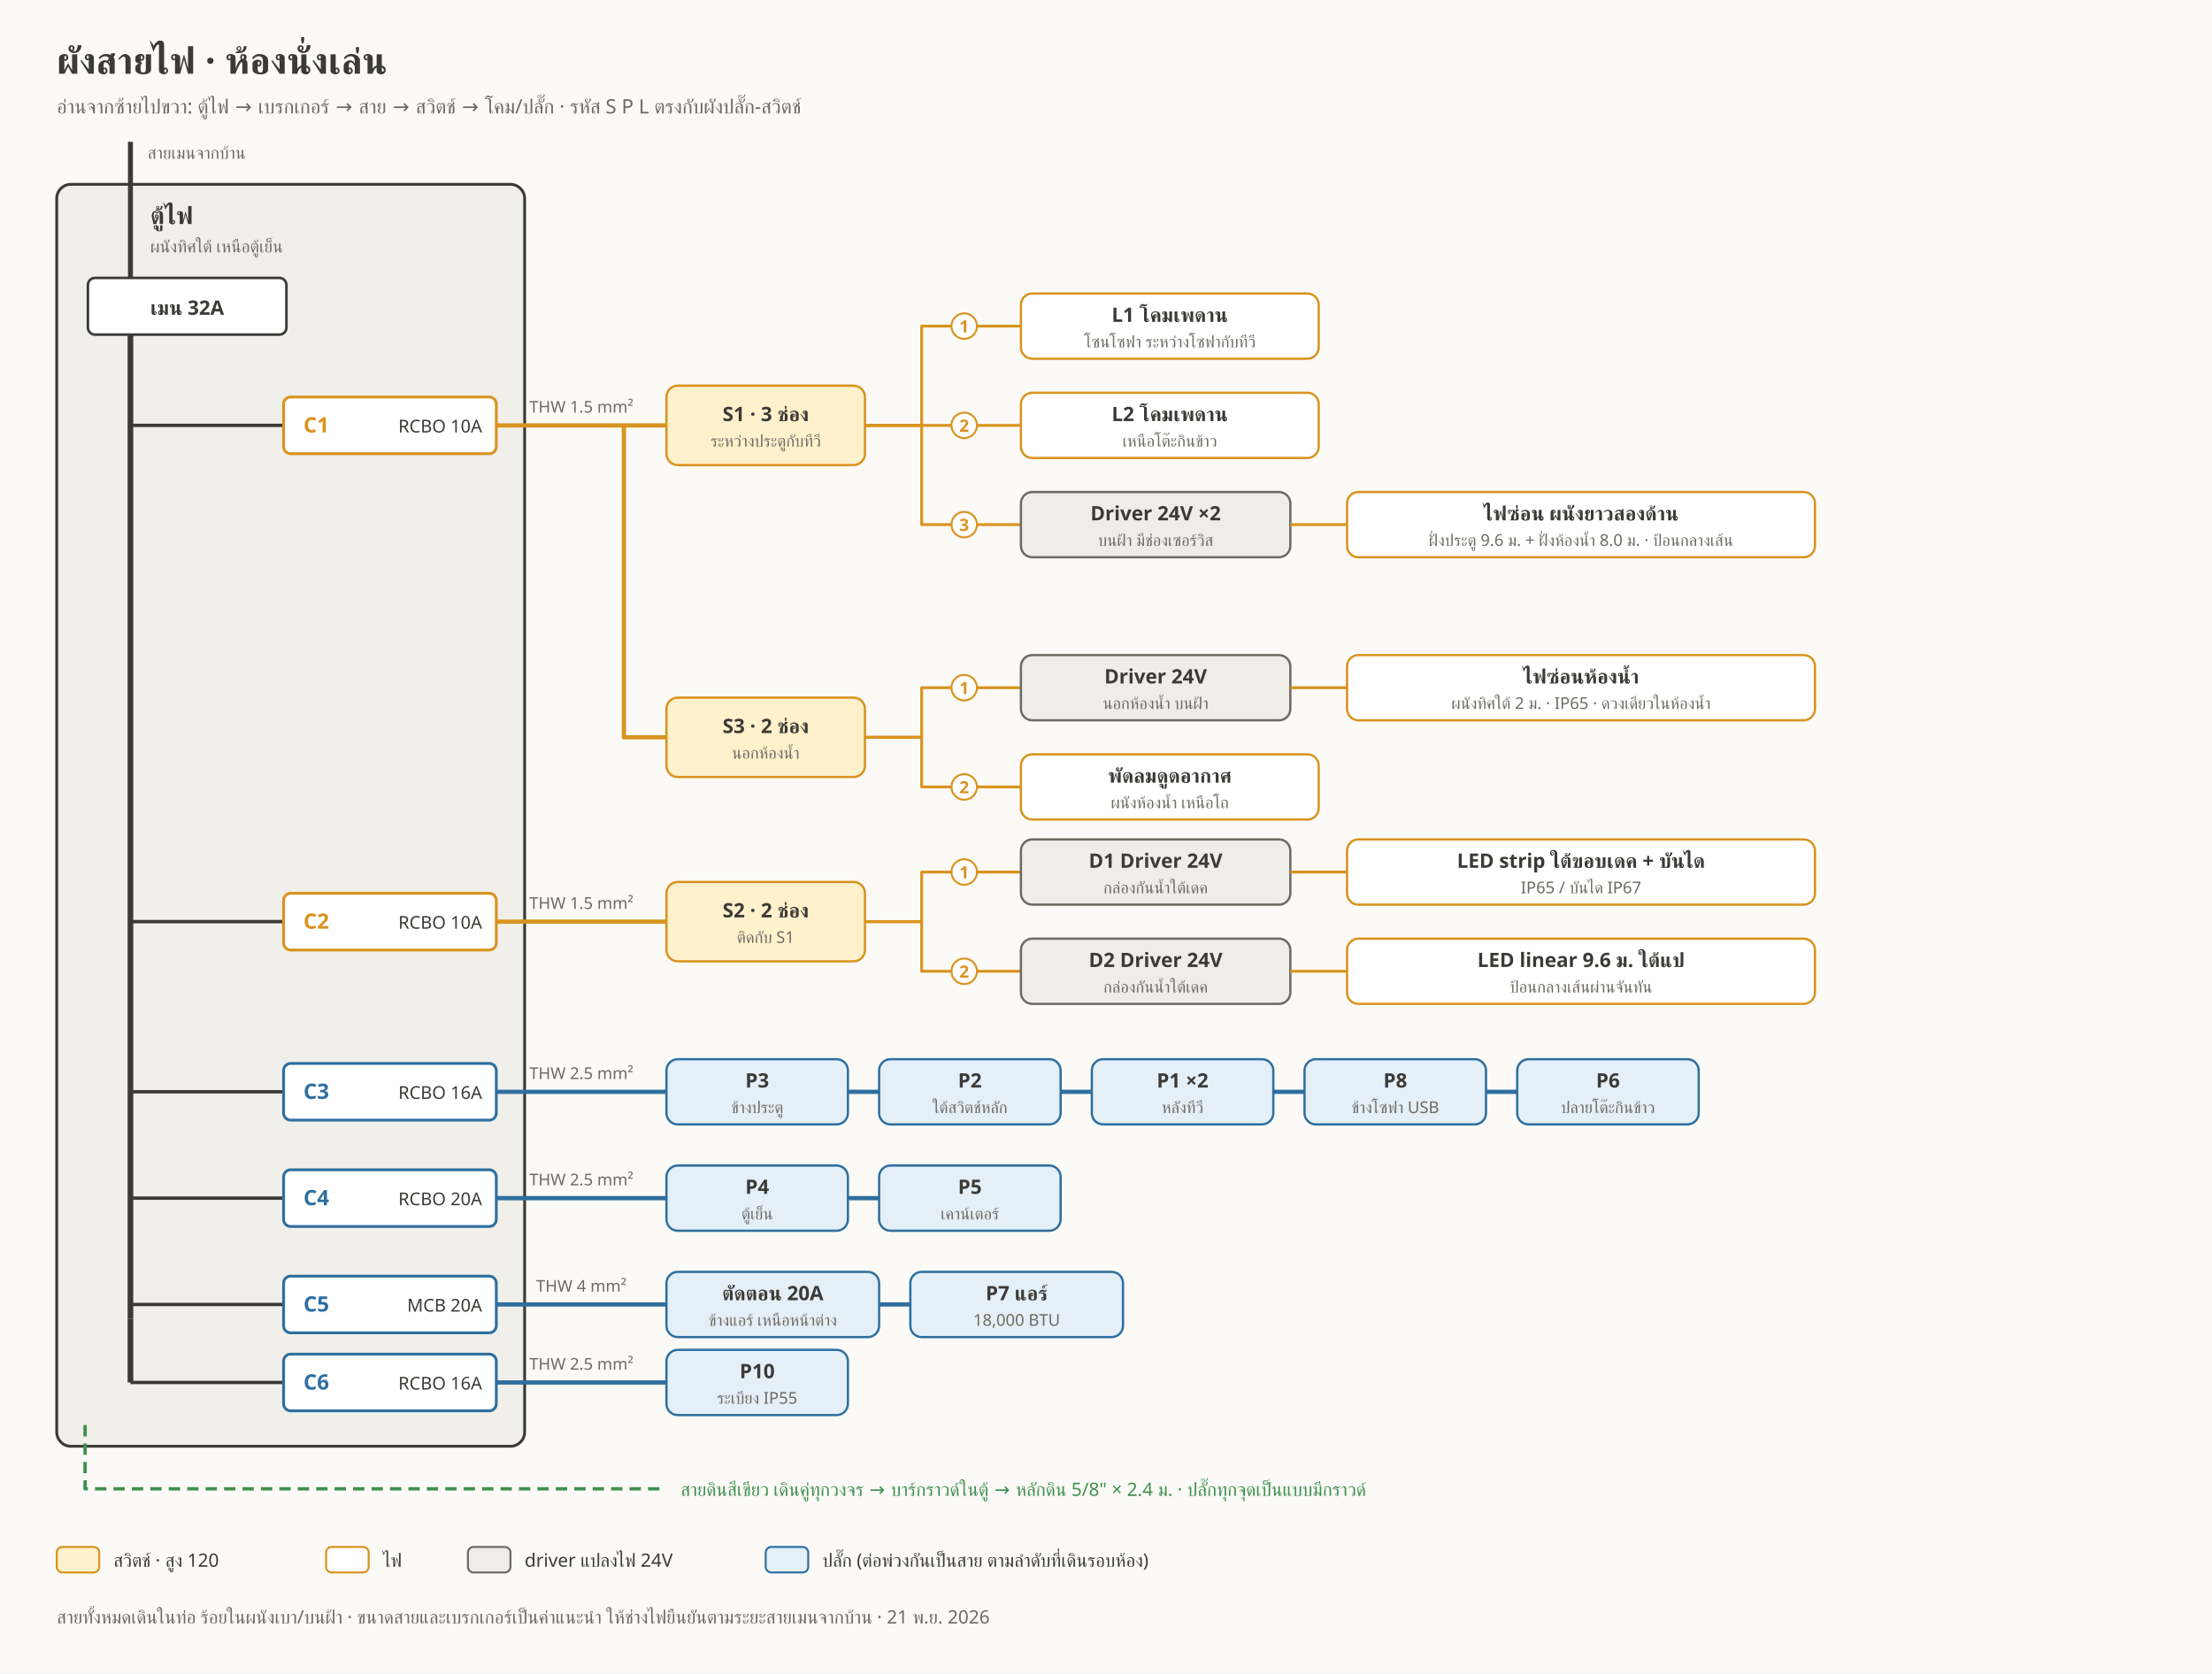
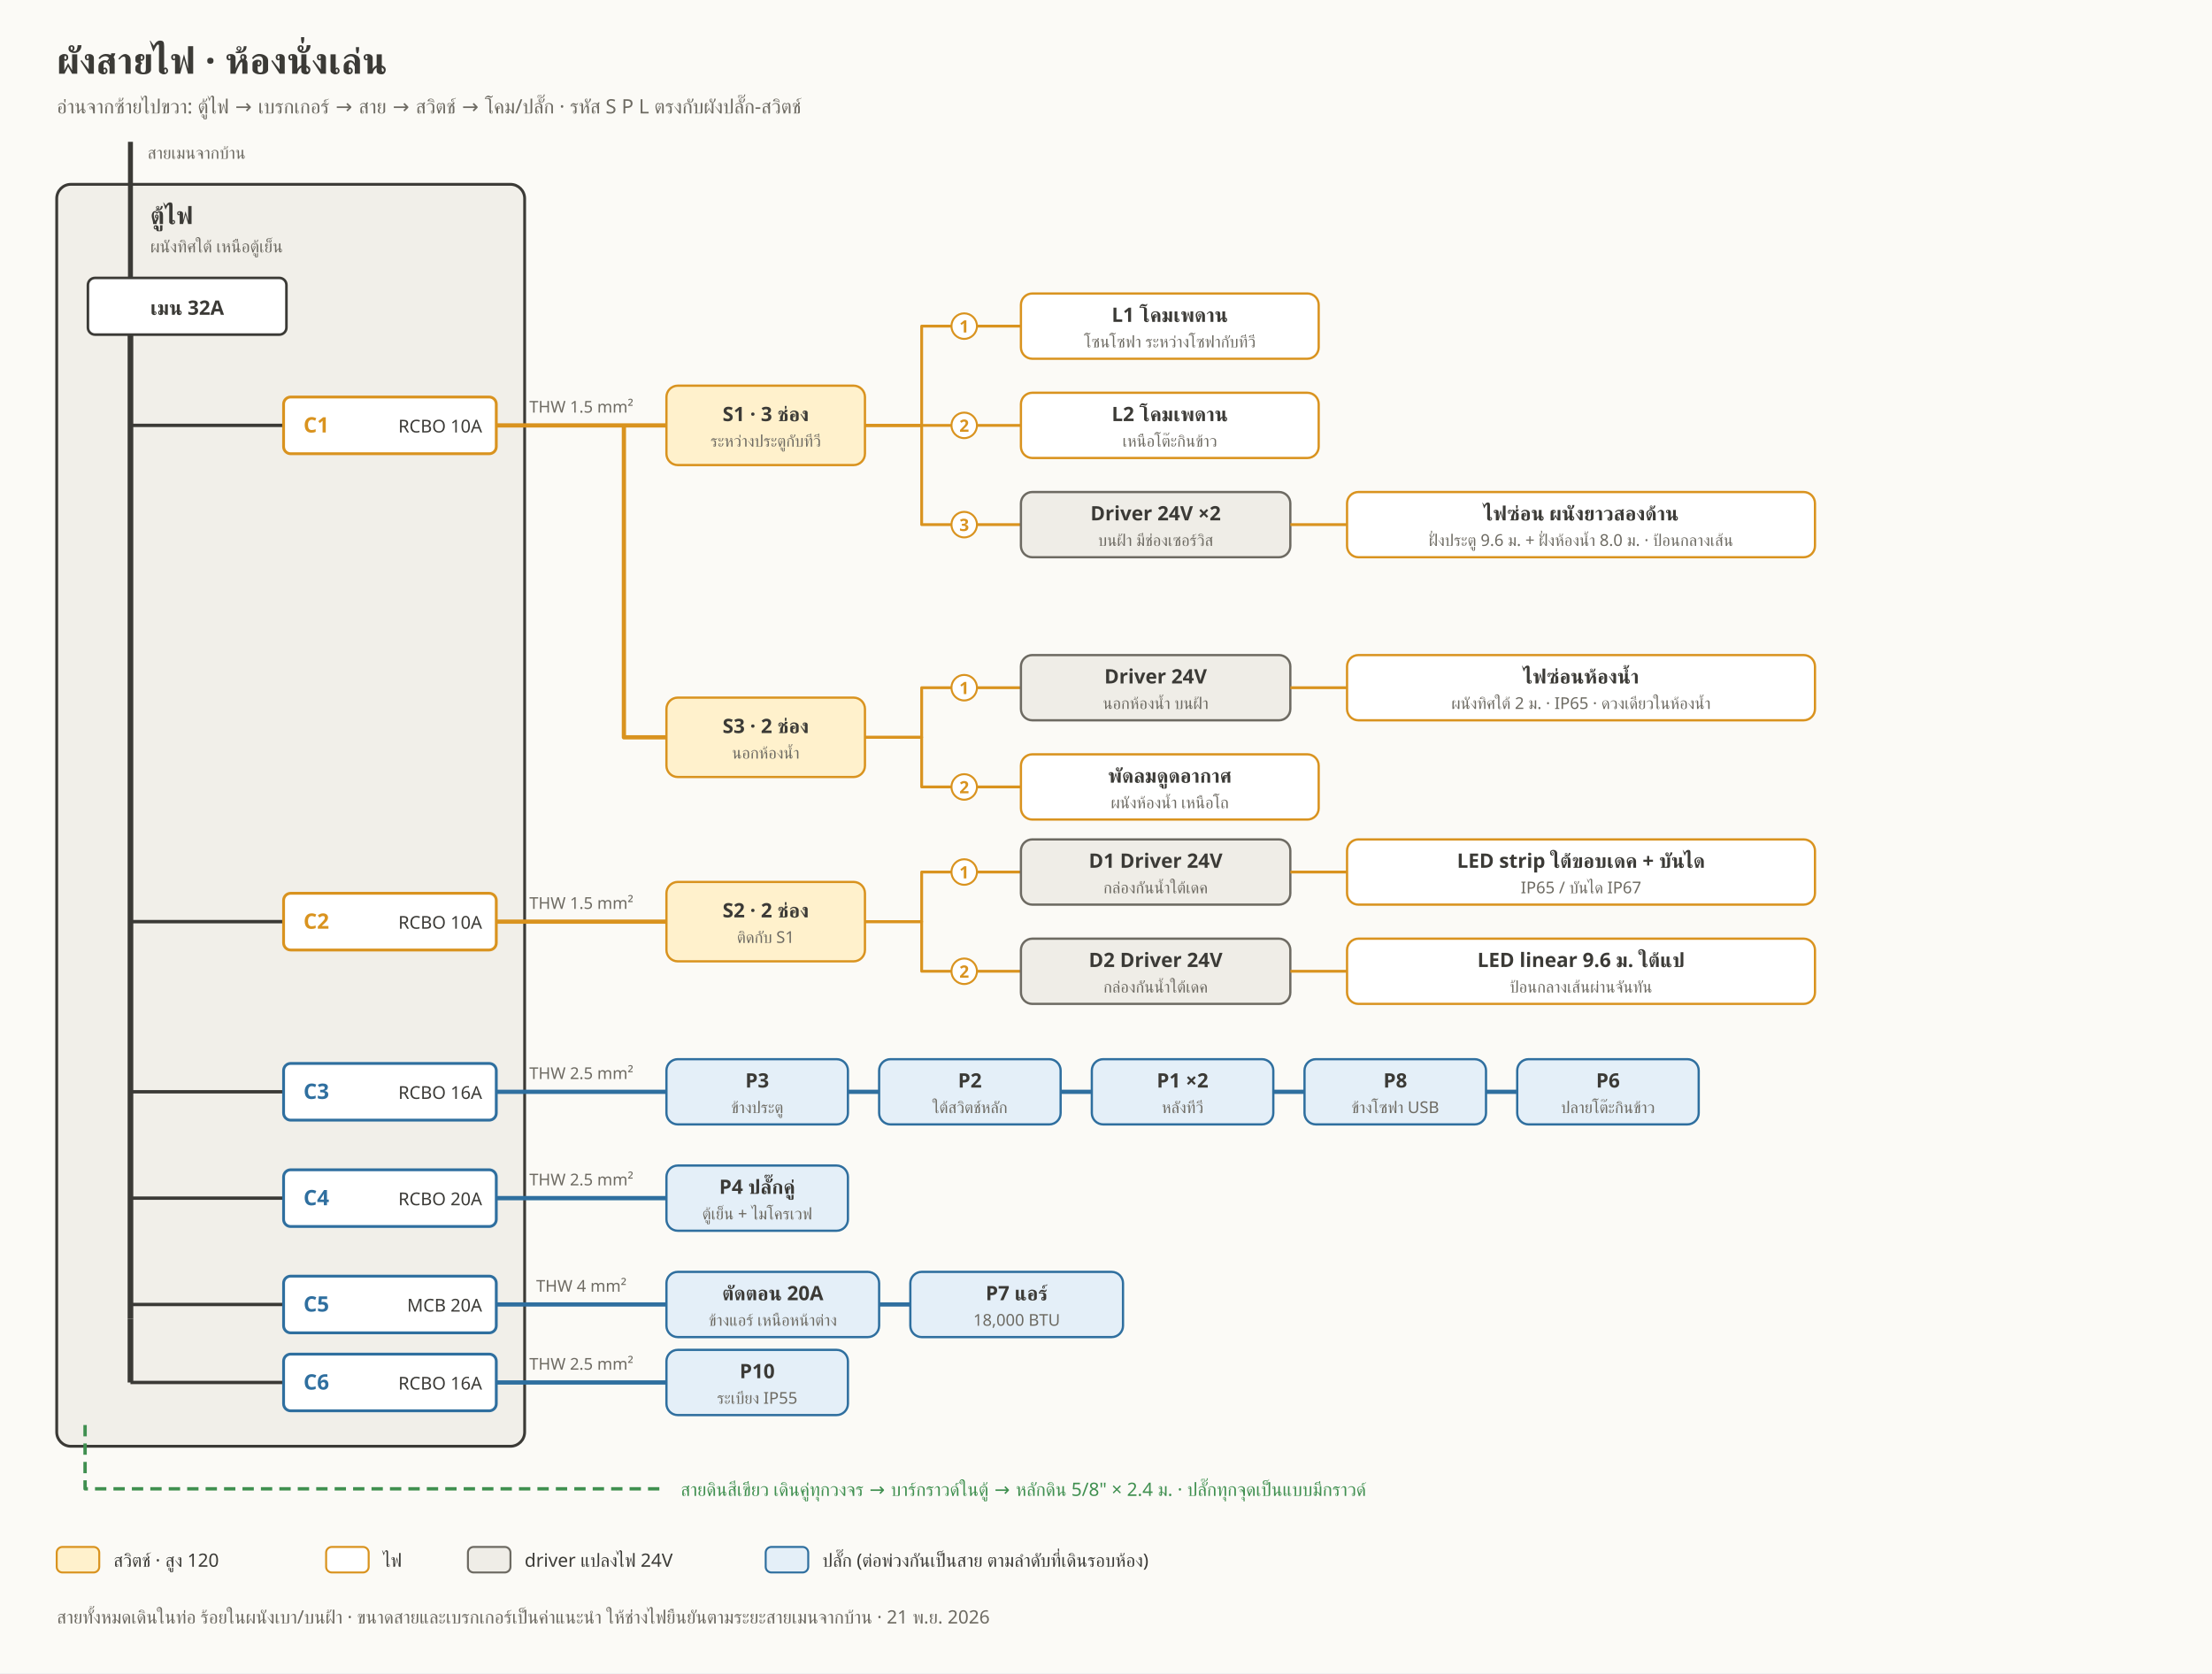
<svg xmlns="http://www.w3.org/2000/svg" viewBox="0 0 1560 1180" width="1560" height="1180" font-family="Leelawadee UI, Tahoma, sans-serif">
  <defs />
  <rect x="0" y="0" width="1560" height="1180" fill="#fbfaf6" />
  <text x="40" y="52" font-size="26" font-weight="600" text-anchor="start" fill="#3b3a36">ผังสายไฟ · ห้องนั่งเล่น</text>
  <text x="40" y="80" font-size="14" font-weight="400" text-anchor="start" fill="#6d6a62">อ่านจากซ้ายไปขวา: ตู้ไฟ → เบรกเกอร์ → สาย → สวิตช์ → โคม/ปลั๊ก · รหัส S P L ตรงกับผังปลั๊ก-สวิตช์</text>
  <rect x="40" y="130" width="330" height="890" rx="10" fill="#f1efe9" stroke="#3b3a36" stroke-width="2" />
  <text x="106" y="158" font-size="17" font-weight="600" text-anchor="start" fill="#3b3a36">ตู้ไฟ</text>
  <text x="106" y="178" font-size="12" font-weight="400" text-anchor="start" fill="#6d6a62">ผนังทิศใต้ เหนือตู้เย็น</text>
  <polyline points="92,100 92,196" fill="none" stroke="#3b3a36" stroke-width="3.5" stroke-linejoin="round" />
  <text x="104" y="112" font-size="12" font-weight="400" text-anchor="start" fill="#6d6a62">สายเมนจากบ้าน</text>
  <rect x="62" y="196" width="140" height="40" rx="5" fill="#fff" stroke="#3b3a36" stroke-width="1.8" />
  <text x="132" y="222" font-size="14" font-weight="600" text-anchor="middle" fill="#3b3a36">เมน 32A</text>
  <polyline points="92,236 92,930" fill="none" stroke="#3b3a36" stroke-width="4" stroke-linejoin="round" />
  <polyline points="92,300 200,300" fill="none" stroke="#3b3a36" stroke-width="2.4" stroke-linejoin="round" />
  <rect x="200" y="280" width="150" height="40" rx="5" fill="#fff" stroke="#d9931f" stroke-width="2" />
  <text x="214" y="305" font-size="15" font-weight="700" text-anchor="start" fill="#d9931f">C1</text>
  <text x="340" y="305" font-size="12.5" font-weight="400" text-anchor="end" fill="#3b3a36">RCBO 10A</text>
  <polyline points="350,300 470,300" fill="none" stroke="#d9931f" stroke-width="3" stroke-linejoin="round" />
  <text x="410" y="291" font-size="11.5" font-weight="400" text-anchor="middle" fill="#6d6a62">THW 1.5 mm²</text>
  <polyline points="440,300 440,520 470,520" fill="none" stroke="#d9931f" stroke-width="3" stroke-linejoin="round" />
  <rect x="470" y="272" width="140" height="56" rx="8" fill="#fff1cc" stroke="#d9931f" stroke-width="1.6" />
  <text x="540" y="297" font-size="14" font-weight="600" text-anchor="middle" fill="#3b3a36">S1 · 3 ช่อง</text>
  <text x="540" y="315" font-size="11.5" font-weight="400" text-anchor="middle" fill="#6d6a62">ระหว่างประตูกับทีวี</text>
  <polyline points="610,300 650,300 650,230 720,230" fill="none" stroke="#d9931f" stroke-width="2" stroke-linejoin="round" />
  <circle cx="680" cy="230" r="9" fill="#fff" stroke="#d9931f" stroke-width="1.4" />
  <text x="680" y="234.5" font-size="12" font-weight="700" text-anchor="middle" fill="#d9931f">1</text>
  <polyline points="610,300 650,300 650,300 720,300" fill="none" stroke="#d9931f" stroke-width="2" stroke-linejoin="round" />
  <circle cx="680" cy="300" r="9" fill="#fff" stroke="#d9931f" stroke-width="1.4" />
  <text x="680" y="304.5" font-size="12" font-weight="700" text-anchor="middle" fill="#d9931f">2</text>
  <polyline points="610,300 650,300 650,370 720,370" fill="none" stroke="#d9931f" stroke-width="2" stroke-linejoin="round" />
  <circle cx="680" cy="370" r="9" fill="#fff" stroke="#d9931f" stroke-width="1.4" />
  <text x="680" y="374.5" font-size="12" font-weight="700" text-anchor="middle" fill="#d9931f">3</text>
  <rect x="720" y="207" width="210" height="46" rx="8" fill="#fff" stroke="#d9931f" stroke-width="1.6" />
  <text x="825" y="227" font-size="14" font-weight="600" text-anchor="middle" fill="#3b3a36">L1 โคมเพดาน</text>
  <text x="825" y="245" font-size="11.5" font-weight="400" text-anchor="middle" fill="#6d6a62">โซนโซฟา ระหว่างโซฟากับทีวี</text>
  <rect x="720" y="277" width="210" height="46" rx="8" fill="#fff" stroke="#d9931f" stroke-width="1.6" />
  <text x="825" y="297" font-size="14" font-weight="600" text-anchor="middle" fill="#3b3a36">L2 โคมเพดาน</text>
  <text x="825" y="315" font-size="11.5" font-weight="400" text-anchor="middle" fill="#6d6a62">เหนือโต๊ะกินข้าว</text>
  <rect x="720" y="347" width="190" height="46" rx="8" fill="#efede7" stroke="#6d6a62" stroke-width="1.6" />
  <text x="815" y="367" font-size="14" font-weight="600" text-anchor="middle" fill="#3b3a36">Driver 24V ×2</text>
  <text x="815" y="385" font-size="11.5" font-weight="400" text-anchor="middle" fill="#6d6a62">บนฝ้า มีช่องเซอร์วิส</text>
  <polyline points="910,370 950,370" fill="none" stroke="#d9931f" stroke-width="2" stroke-linejoin="round" />
  <rect x="950" y="347" width="330" height="46" rx="8" fill="#fff" stroke="#d9931f" stroke-width="1.6" />
  <text x="1115" y="367" font-size="14" font-weight="600" text-anchor="middle" fill="#3b3a36">ไฟซ่อน ผนังยาวสองด้าน</text>
  <text x="1115" y="385" font-size="11.5" font-weight="400" text-anchor="middle" fill="#6d6a62">ฝั่งประตู 9.6 ม. + ฝั่งห้องน้ำ 8.0 ม. · ป้อนกลางเส้น</text>
  <rect x="470" y="492" width="140" height="56" rx="8" fill="#fff1cc" stroke="#d9931f" stroke-width="1.6" />
  <text x="540" y="517" font-size="14" font-weight="600" text-anchor="middle" fill="#3b3a36">S3 · 2 ช่อง</text>
  <text x="540" y="535" font-size="11.5" font-weight="400" text-anchor="middle" fill="#6d6a62">นอกห้องน้ำ</text>
  <polyline points="610,520 650,520 650,485 720,485" fill="none" stroke="#d9931f" stroke-width="2" stroke-linejoin="round" />
  <circle cx="680" cy="485" r="9" fill="#fff" stroke="#d9931f" stroke-width="1.4" />
  <text x="680" y="489.5" font-size="12" font-weight="700" text-anchor="middle" fill="#d9931f">1</text>
  <polyline points="610,520 650,520 650,555 720,555" fill="none" stroke="#d9931f" stroke-width="2" stroke-linejoin="round" />
  <circle cx="680" cy="555" r="9" fill="#fff" stroke="#d9931f" stroke-width="1.4" />
  <text x="680" y="559.5" font-size="12" font-weight="700" text-anchor="middle" fill="#d9931f">2</text>
  <rect x="720" y="462" width="190" height="46" rx="8" fill="#efede7" stroke="#6d6a62" stroke-width="1.6" />
  <text x="815" y="482" font-size="14" font-weight="600" text-anchor="middle" fill="#3b3a36">Driver 24V</text>
  <text x="815" y="500" font-size="11.5" font-weight="400" text-anchor="middle" fill="#6d6a62">นอกห้องน้ำ บนฝ้า</text>
  <polyline points="910,485 950,485" fill="none" stroke="#d9931f" stroke-width="2" stroke-linejoin="round" />
  <rect x="950" y="462" width="330" height="46" rx="8" fill="#fff" stroke="#d9931f" stroke-width="1.6" />
  <text x="1115" y="482" font-size="14" font-weight="600" text-anchor="middle" fill="#3b3a36">ไฟซ่อนห้องน้ำ</text>
  <text x="1115" y="500" font-size="11.5" font-weight="400" text-anchor="middle" fill="#6d6a62">ผนังทิศใต้ 2 ม. · IP65 · ดวงเดียวในห้องน้ำ</text>
  <rect x="720" y="532" width="210" height="46" rx="8" fill="#fff" stroke="#d9931f" stroke-width="1.6" />
  <text x="825" y="552" font-size="14" font-weight="600" text-anchor="middle" fill="#3b3a36">พัดลมดูดอากาศ</text>
  <text x="825" y="570" font-size="11.5" font-weight="400" text-anchor="middle" fill="#6d6a62">ผนังห้องน้ำ เหนือโถ</text>
  <polyline points="92,650 200,650" fill="none" stroke="#3b3a36" stroke-width="2.4" stroke-linejoin="round" />
  <rect x="200" y="630" width="150" height="40" rx="5" fill="#fff" stroke="#d9931f" stroke-width="2" />
  <text x="214" y="655" font-size="15" font-weight="700" text-anchor="start" fill="#d9931f">C2</text>
  <text x="340" y="655" font-size="12.5" font-weight="400" text-anchor="end" fill="#3b3a36">RCBO 10A</text>
  <polyline points="350,650 470,650" fill="none" stroke="#d9931f" stroke-width="3" stroke-linejoin="round" />
  <text x="410" y="641" font-size="11.5" font-weight="400" text-anchor="middle" fill="#6d6a62">THW 1.5 mm²</text>
  <rect x="470" y="622" width="140" height="56" rx="8" fill="#fff1cc" stroke="#d9931f" stroke-width="1.6" />
  <text x="540" y="647" font-size="14" font-weight="600" text-anchor="middle" fill="#3b3a36">S2 · 2 ช่อง</text>
  <text x="540" y="665" font-size="11.5" font-weight="400" text-anchor="middle" fill="#6d6a62">ติดกับ S1</text>
  <polyline points="610,650 650,650 650,615 720,615" fill="none" stroke="#d9931f" stroke-width="2" stroke-linejoin="round" />
  <circle cx="680" cy="615" r="9" fill="#fff" stroke="#d9931f" stroke-width="1.4" />
  <text x="680" y="619.5" font-size="12" font-weight="700" text-anchor="middle" fill="#d9931f">1</text>
  <rect x="720" y="592" width="190" height="46" rx="8" fill="#efede7" stroke="#6d6a62" stroke-width="1.6" />
  <text x="815" y="612" font-size="14" font-weight="600" text-anchor="middle" fill="#3b3a36">D1 Driver 24V</text>
  <text x="815" y="630" font-size="11.5" font-weight="400" text-anchor="middle" fill="#6d6a62">กล่องกันน้ำใต้เดค</text>
  <polyline points="910,615 950,615" fill="none" stroke="#d9931f" stroke-width="2" stroke-linejoin="round" />
  <rect x="950" y="592" width="330" height="46" rx="8" fill="#fff" stroke="#d9931f" stroke-width="1.6" />
  <text x="1115" y="612" font-size="14" font-weight="600" text-anchor="middle" fill="#3b3a36">LED strip ใต้ขอบเดค + บันได</text>
  <text x="1115" y="630" font-size="11.5" font-weight="400" text-anchor="middle" fill="#6d6a62">IP65 / บันได IP67</text>
  <polyline points="610,650 650,650 650,685 720,685" fill="none" stroke="#d9931f" stroke-width="2" stroke-linejoin="round" />
  <circle cx="680" cy="685" r="9" fill="#fff" stroke="#d9931f" stroke-width="1.4" />
  <text x="680" y="689.5" font-size="12" font-weight="700" text-anchor="middle" fill="#d9931f">2</text>
  <rect x="720" y="662" width="190" height="46" rx="8" fill="#efede7" stroke="#6d6a62" stroke-width="1.6" />
  <text x="815" y="682" font-size="14" font-weight="600" text-anchor="middle" fill="#3b3a36">D2 Driver 24V</text>
  <text x="815" y="700" font-size="11.5" font-weight="400" text-anchor="middle" fill="#6d6a62">กล่องกันน้ำใต้เดค</text>
  <polyline points="910,685 950,685" fill="none" stroke="#d9931f" stroke-width="2" stroke-linejoin="round" />
  <rect x="950" y="662" width="330" height="46" rx="8" fill="#fff" stroke="#d9931f" stroke-width="1.6" />
  <text x="1115" y="682" font-size="14" font-weight="600" text-anchor="middle" fill="#3b3a36">LED linear 9.6 ม. ใต้แป</text>
  <text x="1115" y="700" font-size="11.5" font-weight="400" text-anchor="middle" fill="#6d6a62">ป้อนกลางเส้นผ่านจันทัน</text>
  <polyline points="92,770 200,770" fill="none" stroke="#3b3a36" stroke-width="2.4" stroke-linejoin="round" />
  <rect x="200" y="750" width="150" height="40" rx="5" fill="#fff" stroke="#2f6f9f" stroke-width="2" />
  <text x="214" y="775" font-size="15" font-weight="700" text-anchor="start" fill="#2f6f9f">C3</text>
  <text x="340" y="775" font-size="12.5" font-weight="400" text-anchor="end" fill="#3b3a36">RCBO 16A</text>
  <polyline points="350,770 470,770" fill="none" stroke="#2f6f9f" stroke-width="3" stroke-linejoin="round" />
  <text x="410" y="761" font-size="11.5" font-weight="400" text-anchor="middle" fill="#6d6a62">THW 2.5 mm²</text>
  <rect x="470" y="747" width="128" height="46" rx="8" fill="#e4eff8" stroke="#2f6f9f" stroke-width="1.6" />
  <text x="534" y="767" font-size="14" font-weight="600" text-anchor="middle" fill="#3b3a36">P3</text>
  <text x="534" y="785" font-size="11.5" font-weight="400" text-anchor="middle" fill="#6d6a62">ข้างประตู</text>
  <polyline points="598,770 620,770" fill="none" stroke="#2f6f9f" stroke-width="3" stroke-linejoin="round" />
  <rect x="620" y="747" width="128" height="46" rx="8" fill="#e4eff8" stroke="#2f6f9f" stroke-width="1.6" />
  <text x="684" y="767" font-size="14" font-weight="600" text-anchor="middle" fill="#3b3a36">P2</text>
  <text x="684" y="785" font-size="11.5" font-weight="400" text-anchor="middle" fill="#6d6a62">ใต้สวิตช์หลัก</text>
  <polyline points="748,770 770,770" fill="none" stroke="#2f6f9f" stroke-width="3" stroke-linejoin="round" />
  <rect x="770" y="747" width="128" height="46" rx="8" fill="#e4eff8" stroke="#2f6f9f" stroke-width="1.6" />
  <text x="834" y="767" font-size="14" font-weight="600" text-anchor="middle" fill="#3b3a36">P1 ×2</text>
  <text x="834" y="785" font-size="11.5" font-weight="400" text-anchor="middle" fill="#6d6a62">หลังทีวี</text>
  <polyline points="898,770 920,770" fill="none" stroke="#2f6f9f" stroke-width="3" stroke-linejoin="round" />
  <rect x="920" y="747" width="128" height="46" rx="8" fill="#e4eff8" stroke="#2f6f9f" stroke-width="1.6" />
  <text x="984" y="767" font-size="14" font-weight="600" text-anchor="middle" fill="#3b3a36">P8</text>
  <text x="984" y="785" font-size="11.5" font-weight="400" text-anchor="middle" fill="#6d6a62">ข้างโซฟา USB</text>
  <polyline points="1048,770 1070,770" fill="none" stroke="#2f6f9f" stroke-width="3" stroke-linejoin="round" />
  <rect x="1070" y="747" width="128" height="46" rx="8" fill="#e4eff8" stroke="#2f6f9f" stroke-width="1.6" />
  <text x="1134" y="767" font-size="14" font-weight="600" text-anchor="middle" fill="#3b3a36">P6</text>
  <text x="1134" y="785" font-size="11.5" font-weight="400" text-anchor="middle" fill="#6d6a62">ปลายโต๊ะกินข้าว</text>
  <polyline points="92,845 200,845" fill="none" stroke="#3b3a36" stroke-width="2.4" stroke-linejoin="round" />
  <rect x="200" y="825" width="150" height="40" rx="5" fill="#fff" stroke="#2f6f9f" stroke-width="2" />
  <text x="214" y="850" font-size="15" font-weight="700" text-anchor="start" fill="#2f6f9f">C4</text>
  <text x="340" y="850" font-size="12.5" font-weight="400" text-anchor="end" fill="#3b3a36">RCBO 20A</text>
  <polyline points="350,845 470,845" fill="none" stroke="#2f6f9f" stroke-width="3" stroke-linejoin="round" />
  <text x="410" y="836" font-size="11.5" font-weight="400" text-anchor="middle" fill="#6d6a62">THW 2.5 mm²</text>
  <rect x="470" y="822" width="128" height="46" rx="8" fill="#e4eff8" stroke="#2f6f9f" stroke-width="1.6" />
-   <text x="534" y="842" font-size="14" font-weight="600" text-anchor="middle" fill="#3b3a36">P4</text>
-   <text x="534" y="860" font-size="11.5" font-weight="400" text-anchor="middle" fill="#6d6a62">ตู้เย็น</text>
-   <polyline points="598,845 620,845" fill="none" stroke="#2f6f9f" stroke-width="3" stroke-linejoin="round" />
-   <rect x="620" y="822" width="128" height="46" rx="8" fill="#e4eff8" stroke="#2f6f9f" stroke-width="1.6" />
-   <text x="684" y="842" font-size="14" font-weight="600" text-anchor="middle" fill="#3b3a36">P5</text>
-   <text x="684" y="860" font-size="11.5" font-weight="400" text-anchor="middle" fill="#6d6a62">เคาน์เตอร์</text>
+   <text x="534" y="842" font-size="14" font-weight="600" text-anchor="middle" fill="#3b3a36">P4 ปลั๊กคู่</text>
+   <text x="534" y="860" font-size="11.5" font-weight="400" text-anchor="middle" fill="#6d6a62">ตู้เย็น + ไมโครเวฟ</text>
  <polyline points="92,920 200,920" fill="none" stroke="#3b3a36" stroke-width="2.4" stroke-linejoin="round" />
  <rect x="200" y="900" width="150" height="40" rx="5" fill="#fff" stroke="#2f6f9f" stroke-width="2" />
  <text x="214" y="925" font-size="15" font-weight="700" text-anchor="start" fill="#2f6f9f">C5</text>
  <text x="340" y="925" font-size="12.5" font-weight="400" text-anchor="end" fill="#3b3a36">MCB 20A</text>
  <polyline points="350,920 470,920" fill="none" stroke="#2f6f9f" stroke-width="3" stroke-linejoin="round" />
  <text x="410" y="911" font-size="11.5" font-weight="400" text-anchor="middle" fill="#6d6a62">THW 4 mm²</text>
  <rect x="470" y="897" width="150" height="46" rx="8" fill="#e4eff8" stroke="#2f6f9f" stroke-width="1.6" />
  <text x="545" y="917" font-size="14" font-weight="600" text-anchor="middle" fill="#3b3a36">ตัดตอน 20A</text>
  <text x="545" y="935" font-size="11.5" font-weight="400" text-anchor="middle" fill="#6d6a62">ข้างแอร์ เหนือหน้าต่าง</text>
  <polyline points="620,920 642,920" fill="none" stroke="#2f6f9f" stroke-width="3" stroke-linejoin="round" />
  <rect x="642" y="897" width="150" height="46" rx="8" fill="#e4eff8" stroke="#2f6f9f" stroke-width="1.6" />
  <text x="717" y="917" font-size="14" font-weight="600" text-anchor="middle" fill="#3b3a36">P7 แอร์</text>
  <text x="717" y="935" font-size="11.5" font-weight="400" text-anchor="middle" fill="#6d6a62">18,000 BTU</text>
  <polyline points="92,930 92,975" fill="none" stroke="#3b3a36" stroke-width="4" stroke-linejoin="round" />
  <polyline points="92,975 200,975" fill="none" stroke="#3b3a36" stroke-width="2.4" stroke-linejoin="round" />
  <rect x="200" y="955" width="150" height="40" rx="5" fill="#fff" stroke="#2f6f9f" stroke-width="2" />
  <text x="214" y="980" font-size="15" font-weight="700" text-anchor="start" fill="#2f6f9f">C6</text>
  <text x="340" y="980" font-size="12.5" font-weight="400" text-anchor="end" fill="#3b3a36">RCBO 16A</text>
  <polyline points="350,975 470,975" fill="none" stroke="#2f6f9f" stroke-width="3" stroke-linejoin="round" />
  <text x="410" y="966" font-size="11.5" font-weight="400" text-anchor="middle" fill="#6d6a62">THW 2.5 mm²</text>
  <rect x="470" y="952" width="128" height="46" rx="8" fill="#e4eff8" stroke="#2f6f9f" stroke-width="1.6" />
  <text x="534" y="972" font-size="14" font-weight="600" text-anchor="middle" fill="#3b3a36">P10</text>
  <text x="534" y="990" font-size="11.5" font-weight="400" text-anchor="middle" fill="#6d6a62">ระเบียง IP55</text>
  <polyline points="60,1005 60,1050 470,1050" fill="none" stroke="#3f8f4f" stroke-width="2.4" stroke-linejoin="round" stroke-dasharray="8 5" />
  <text x="480" y="1055" font-size="13" font-weight="400" text-anchor="start" fill="#3f8f4f">สายดินสีเขียว เดินคู่ทุกวงจร → บาร์กราวด์ในตู้ → หลักดิน 5/8" × 2.4 ม. · ปลั๊กทุกจุดเป็นแบบมีกราวด์</text>
  <rect x="40" y="1091" width="30" height="18" rx="4" fill="#fff1cc" stroke="#d9931f" stroke-width="1.4" />
  <text x="80" y="1105" font-size="13" font-weight="400" text-anchor="start" fill="#3b3a36">สวิตช์ · สูง 120</text>
  <rect x="230" y="1091" width="30" height="18" rx="4" fill="#fff" stroke="#d9931f" stroke-width="1.4" />
  <text x="270" y="1105" font-size="13" font-weight="400" text-anchor="start" fill="#3b3a36">ไฟ</text>
  <rect x="330" y="1091" width="30" height="18" rx="4" fill="#efede7" stroke="#6d6a62" stroke-width="1.4" />
  <text x="370" y="1105" font-size="13" font-weight="400" text-anchor="start" fill="#3b3a36">driver แปลงไฟ 24V</text>
  <rect x="540" y="1091" width="30" height="18" rx="4" fill="#e4eff8" stroke="#2f6f9f" stroke-width="1.4" />
  <text x="580" y="1105" font-size="13" font-weight="400" text-anchor="start" fill="#3b3a36">ปลั๊ก (ต่อพ่วงกันเป็นสาย ตามลำดับที่เดินรอบห้อง)</text>
  <text x="40" y="1145" font-size="13" font-weight="400" text-anchor="start" fill="#6d6a62">สายทั้งหมดเดินในท่อ ร้อยในผนังเบา/บนฝ้า · ขนาดสายและเบรกเกอร์เป็นค่าแนะนำ ให้ช่างไฟยืนยันตามระยะสายเมนจากบ้าน · 21 พ.ย. 2026</text>
</svg>
